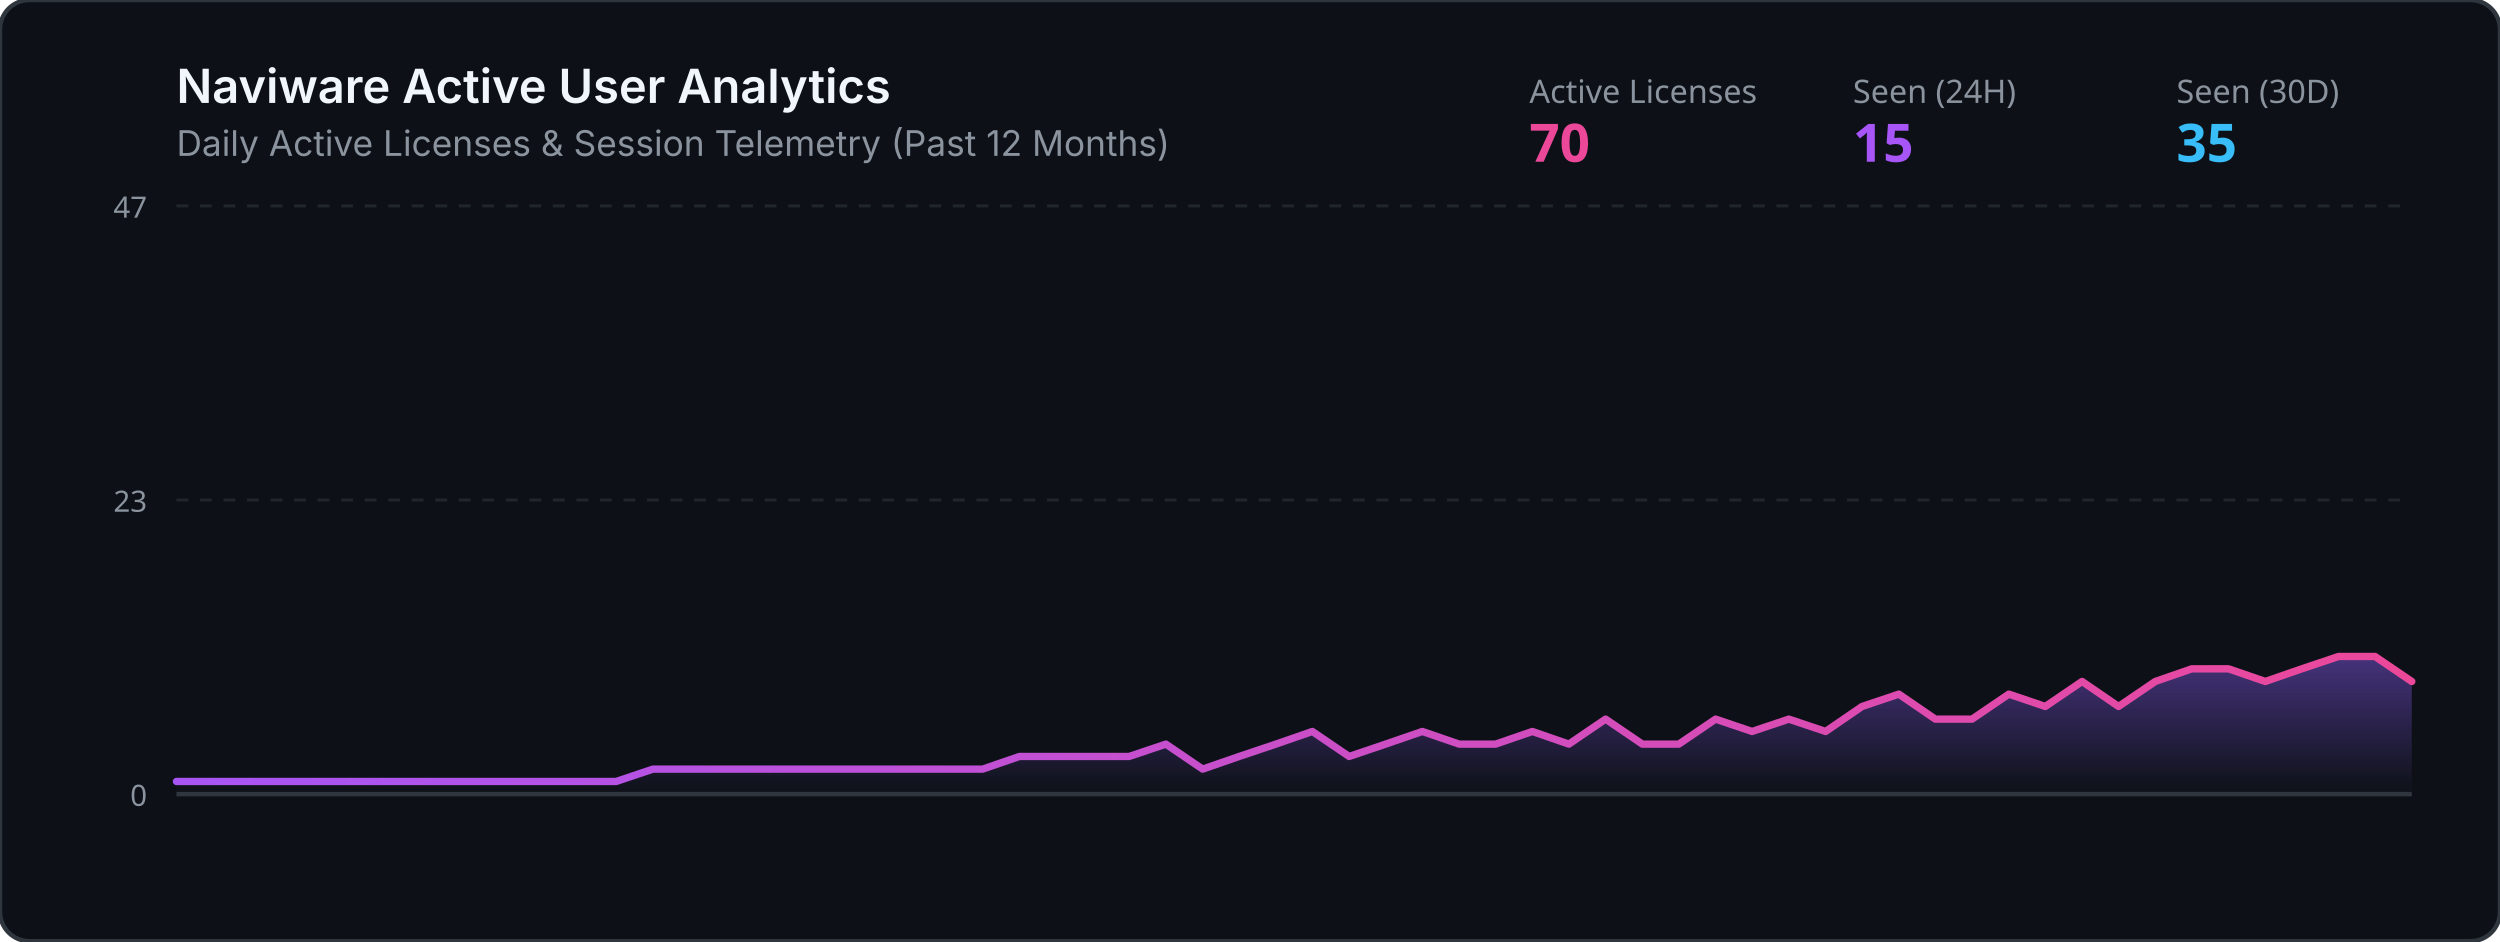
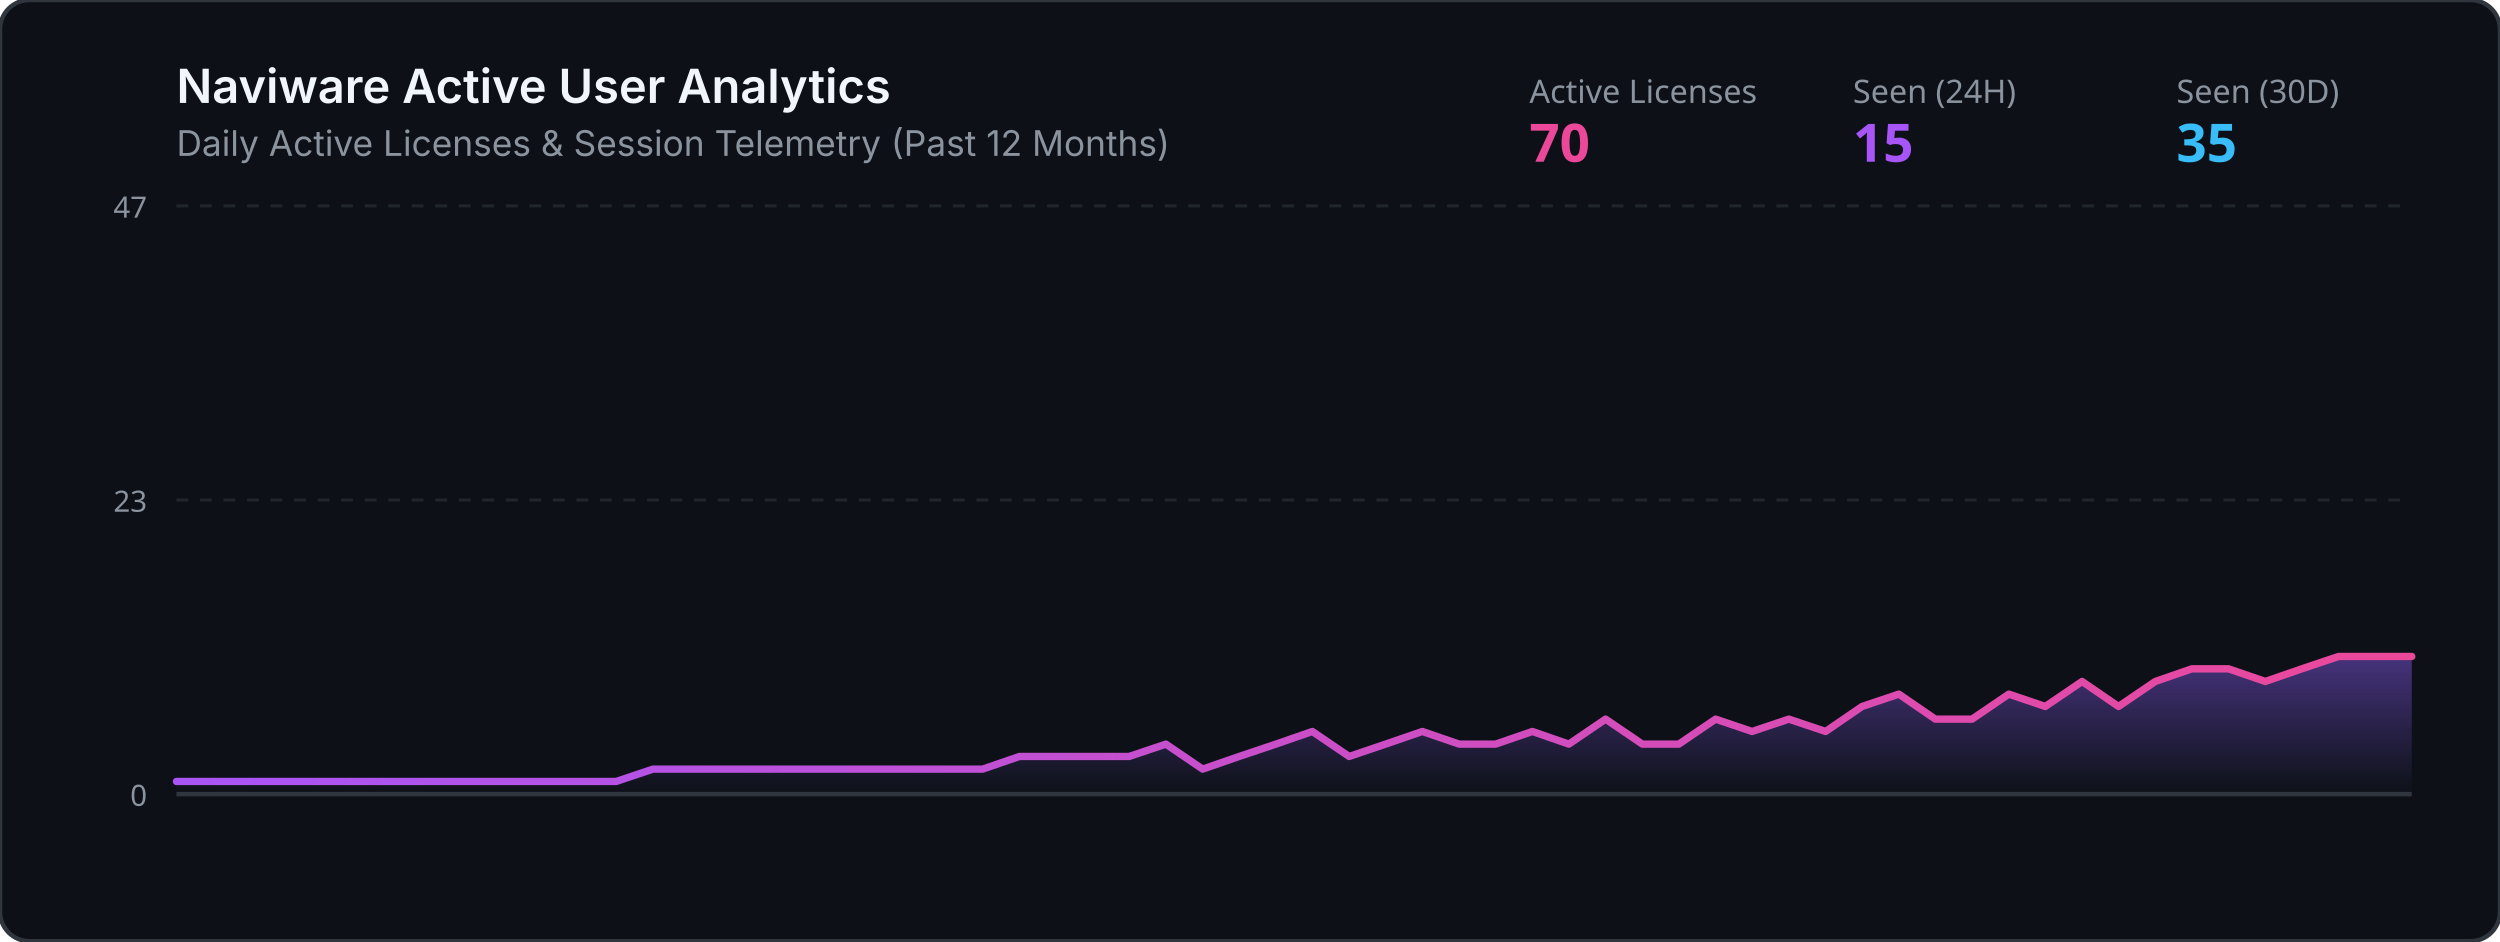
<svg xmlns="http://www.w3.org/2000/svg" viewBox="0 0 850 320" width="100%" height="320">
  <defs>
    <linearGradient id="grad" x1="0%" y1="0%" x2="0%" y2="100%">
      <stop offset="0%" stop-color="#8b5cf6" stop-opacity="0.45" />
      <stop offset="100%" stop-color="#8b5cf6" stop-opacity="0.0" />
    </linearGradient>
    <linearGradient id="lineGrad" x1="0%" y1="0%" x2="100%" y2="0%">
      <stop offset="0%" stop-color="#a855f7" />
      <stop offset="100%" stop-color="#ec4899" />
    </linearGradient>
  </defs>
  <rect width="850" height="320" rx="10" fill="#0d1117" stroke="#30363d" stroke-width="1.5" />
  <text x="60" y="35" fill="#f0f6fc" font-family="-apple-system,BlinkMacSystemFont,Segoe UI,sans-serif" font-size="16" font-weight="600">Naviware Active User Analytics</text>
  <text x="60" y="53" fill="#8b949e" font-family="-apple-system,BlinkMacSystemFont,Segoe UI,sans-serif" font-size="12">Daily Active Licenses &amp; Session Telemetry (Past 12 Months)</text>
  <text x="520" y="35" fill="#8b949e" font-family="sans-serif" font-size="11">Active Licenses</text>
  <text x="520" y="55" fill="#ec4899" font-family="sans-serif" font-size="18" font-weight="bold">70</text>
  <text x="630" y="35" fill="#8b949e" font-family="sans-serif" font-size="11">Seen (24H)</text>
  <text x="630" y="55" fill="#a855f7" font-family="sans-serif" font-size="18" font-weight="bold">15</text>
  <text x="740" y="35" fill="#8b949e" font-family="sans-serif" font-size="11">Seen (30D)</text>
  <text x="740" y="55" fill="#38bdf8" font-family="sans-serif" font-size="18" font-weight="bold">35</text>
  <line x1="60" y1="70" x2="820" y2="70" stroke="#21262d" stroke-width="1" stroke-dasharray="4" />
  <line x1="60" y1="170.0" x2="820" y2="170.0" stroke="#21262d" stroke-width="1" stroke-dasharray="4" />
  <line x1="60" y1="270" x2="820" y2="270" stroke="#30363d" stroke-width="1.5" />
  <text x="50" y="74" fill="#8b949e" font-family="sans-serif" font-size="10" text-anchor="end">47</text>
  <text x="50" y="174.0" fill="#8b949e" font-family="sans-serif" font-size="10" text-anchor="end">23</text>
  <text x="50" y="274" fill="#8b949e" font-family="sans-serif" font-size="10" text-anchor="end">0</text>
-   <polygon points="60,270 60.0,265.7 72.5,265.7 84.9,265.7 97.4,265.7 109.8,265.7 122.3,265.7 134.8,265.7 147.2,265.7 159.7,265.7 172.1,265.7 184.6,265.7 197.0,265.7 209.5,265.7 222.0,261.5 234.4,261.5 246.9,261.5 259.3,261.5 271.8,261.5 284.3,261.5 296.7,261.5 309.2,261.5 321.6,261.5 334.1,261.5 346.6,257.2 359.0,257.2 371.5,257.2 383.9,257.2 396.4,253.0 408.9,261.5 421.3,257.2 433.8,253.0 446.2,248.7 458.7,257.2 471.1,253.0 483.6,248.7 496.1,253.0 508.5,253.0 521.0,248.7 533.4,253.0 545.9,244.5 558.4,253.0 570.8,253.0 583.3,244.5 595.7,248.7 608.2,244.5 620.7,248.7 633.1,240.2 645.6,236.0 658.0,244.5 670.5,244.5 683.0,236.0 695.4,240.2 707.9,231.7 720.3,240.2 732.8,231.7 745.2,227.4 757.7,227.4 770.2,231.7 782.6,227.4 795.1,223.2 807.5,223.2 820.0,231.7 820,270" fill="url(#grad)" />
-   <polyline points="60.0,265.7 72.5,265.7 84.9,265.7 97.4,265.7 109.8,265.7 122.3,265.7 134.8,265.7 147.2,265.7 159.7,265.7 172.1,265.7 184.6,265.7 197.0,265.7 209.5,265.7 222.0,261.5 234.4,261.5 246.9,261.5 259.3,261.5 271.8,261.5 284.3,261.5 296.7,261.5 309.2,261.5 321.6,261.5 334.1,261.5 346.6,257.2 359.0,257.2 371.5,257.2 383.9,257.2 396.4,253.0 408.9,261.5 421.3,257.2 433.8,253.0 446.2,248.7 458.7,257.2 471.1,253.0 483.6,248.7 496.1,253.0 508.5,253.0 521.0,248.7 533.4,253.0 545.9,244.5 558.4,253.0 570.8,253.0 583.3,244.5 595.7,248.7 608.2,244.5 620.7,248.7 633.1,240.2 645.6,236.0 658.0,244.5 670.5,244.5 683.0,236.0 695.4,240.2 707.9,231.7 720.3,240.2 732.8,231.7 745.2,227.4 757.7,227.4 770.2,231.7 782.6,227.4 795.1,223.2 807.5,223.2 820.0,231.7" fill="none" stroke="url(#lineGrad)" stroke-width="2.5" stroke-linecap="round" stroke-linejoin="round" />
+   <polygon points="60,270 60.0,265.7 72.5,265.7 84.9,265.7 97.4,265.7 109.8,265.7 122.3,265.7 134.8,265.7 147.2,265.7 159.7,265.7 172.1,265.7 184.6,265.7 197.0,265.7 209.5,265.7 222.0,261.5 234.4,261.5 246.9,261.5 259.3,261.5 271.8,261.5 284.3,261.5 296.7,261.5 309.2,261.5 321.6,261.5 334.1,261.5 346.6,257.2 359.0,257.2 371.5,257.2 383.9,257.2 396.4,253.0 408.9,261.5 421.3,257.2 433.8,253.0 446.2,248.7 458.7,257.2 471.1,253.0 483.6,248.7 496.1,253.0 508.5,253.0 521.0,248.7 533.4,253.0 545.9,244.5 558.4,253.0 570.8,253.0 583.3,244.5 595.7,248.7 608.2,244.5 620.7,248.7 633.1,240.2 645.6,236.0 658.0,244.5 670.5,244.5 683.0,236.0 695.4,240.2 707.9,231.7 720.3,240.2 732.8,231.7 745.2,227.4 757.7,227.4 770.2,231.7 782.6,227.4 795.1,223.2 807.5,223.2 820.0,223.2 820,270" fill="url(#grad)" />
+   <polyline points="60.0,265.7 72.5,265.7 84.9,265.7 97.4,265.7 109.8,265.7 122.3,265.7 134.8,265.7 147.2,265.7 159.7,265.7 172.1,265.7 184.6,265.7 197.0,265.7 209.5,265.7 222.0,261.5 234.4,261.5 246.9,261.5 259.3,261.5 271.8,261.5 284.3,261.5 296.7,261.5 309.2,261.5 321.6,261.5 334.1,261.5 346.6,257.2 359.0,257.2 371.5,257.2 383.9,257.2 396.4,253.0 408.9,261.5 421.3,257.2 433.8,253.0 446.2,248.7 458.7,257.2 471.1,253.0 483.6,248.7 496.1,253.0 508.5,253.0 521.0,248.7 533.4,253.0 545.9,244.5 558.4,253.0 570.8,253.0 583.3,244.5 595.7,248.7 608.2,244.5 620.7,248.7 633.1,240.2 645.6,236.0 658.0,244.5 670.5,244.5 683.0,236.0 695.4,240.2 707.9,231.7 720.3,240.2 732.8,231.7 745.2,227.4 757.7,227.4 770.2,231.7 782.6,227.4 795.1,223.2 807.5,223.2 820.0,223.2" fill="none" stroke="url(#lineGrad)" stroke-width="2.5" stroke-linecap="round" stroke-linejoin="round" />
</svg>
